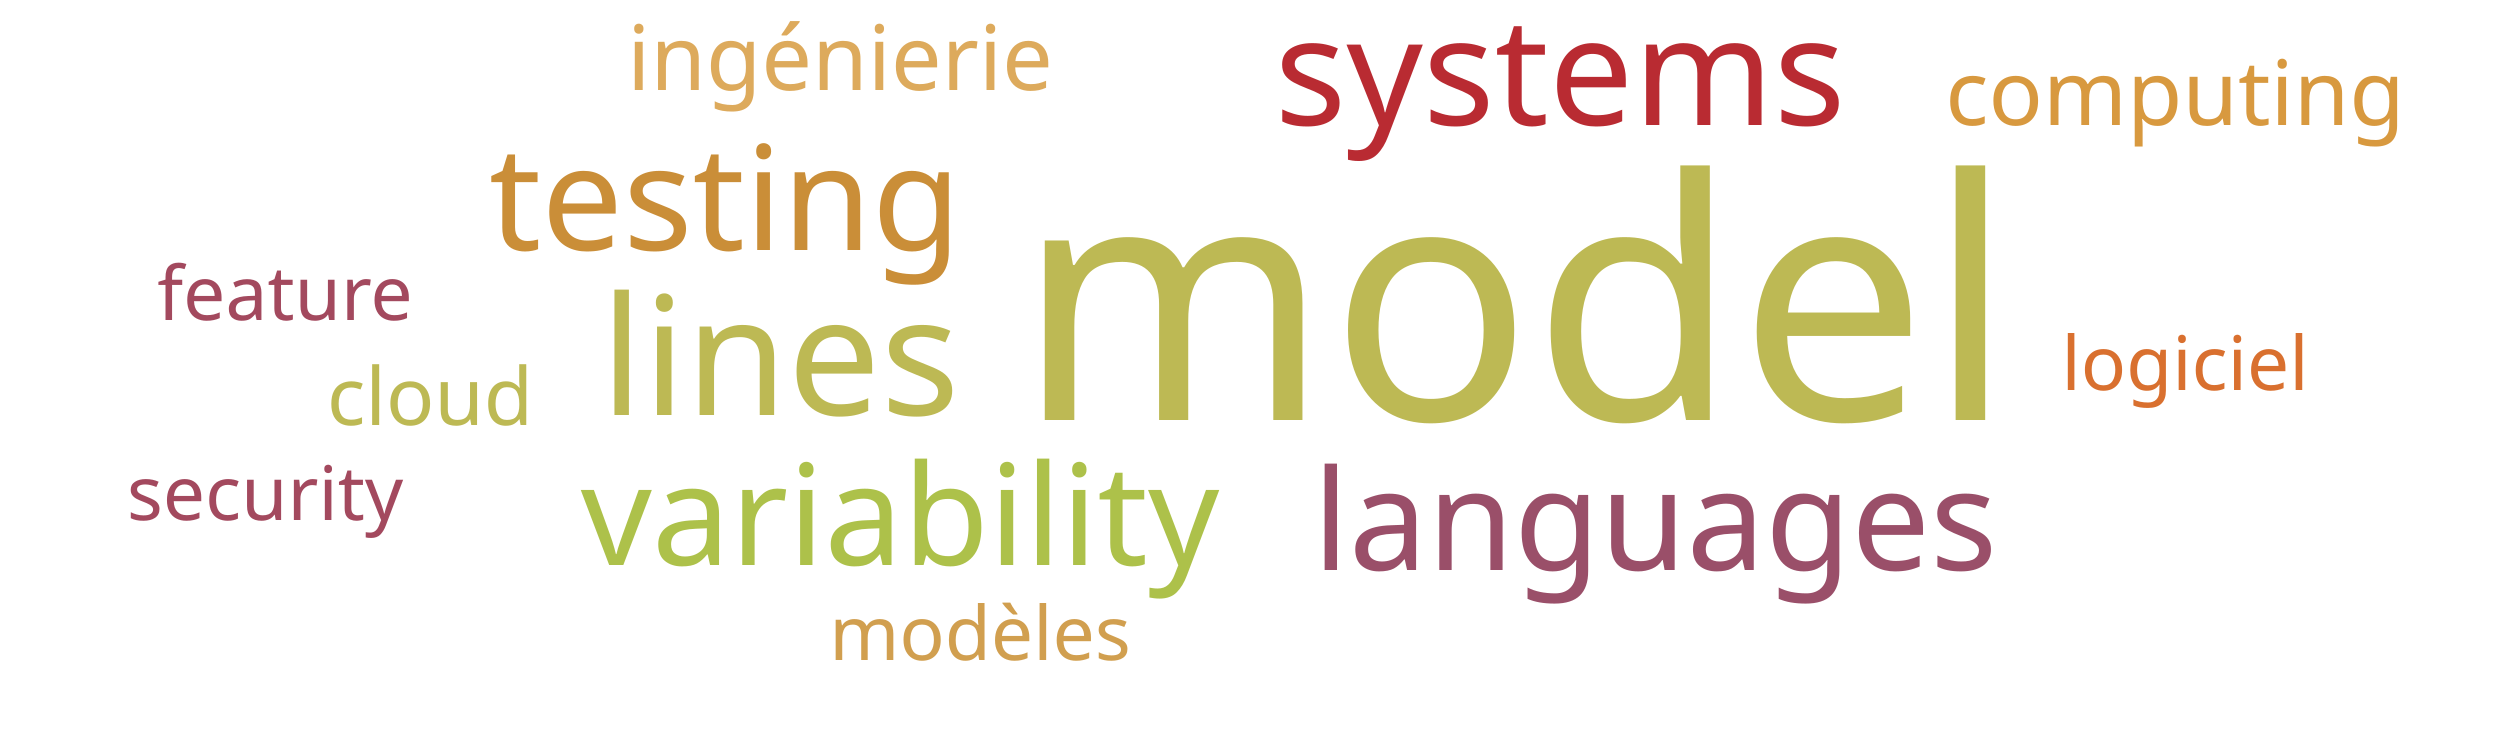
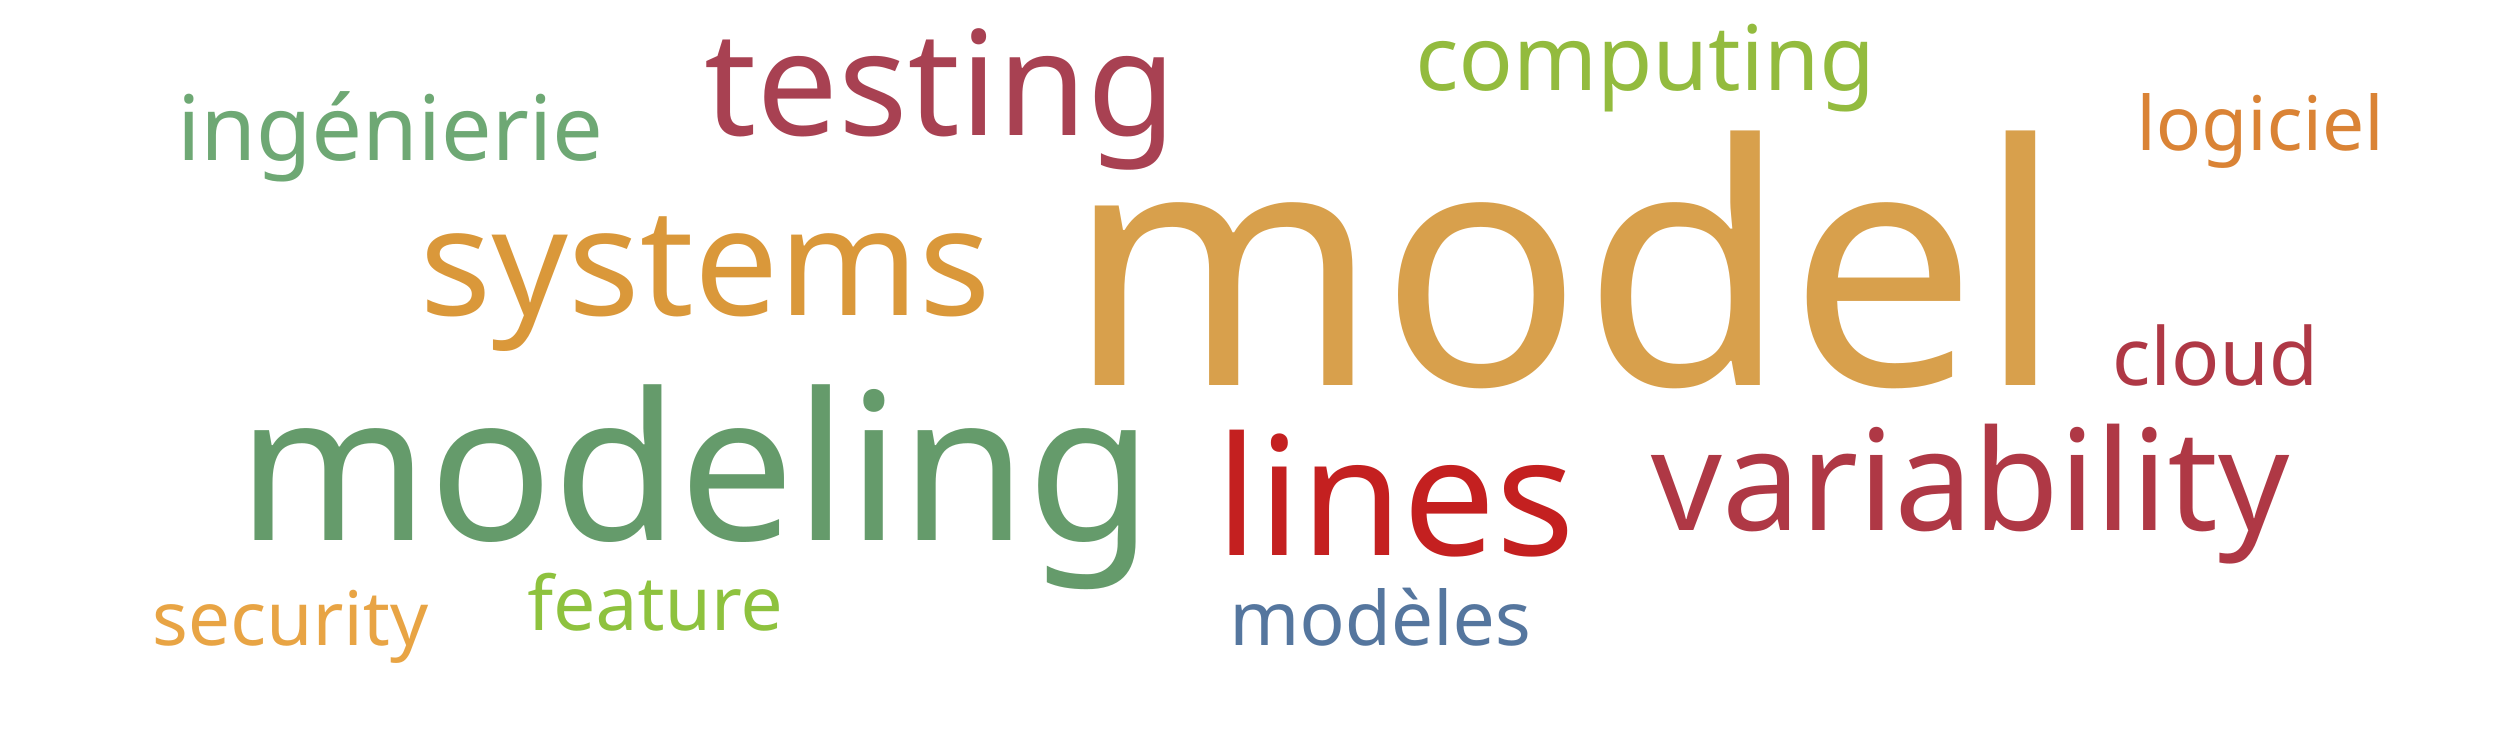
<svg xmlns="http://www.w3.org/2000/svg" width="500" height="150">
  <g transform="translate(250, 75)">
-     <text text-anchor="middle" style="font-family: Impact; font-size: 67px; fill: #bdb954" transform="translate(53,9)rotate(0)">model</text>
-     <text text-anchor="middle" style="font-family: Impact; font-size: 33px; fill: #bdb954" transform="translate(-94,8)rotate(0)">lines</text>
-     <text text-anchor="middle" style="font-family: Impact; font-size: 30px; fill: #b92b32" transform="translate(62,-50)rotate(0)">systems</text>
-     <text text-anchor="middle" style="font-family: Impact; font-size: 29px; fill: #ca8e38" transform="translate(-105,-25)rotate(0)">testing</text>
-     <text text-anchor="middle" style="font-family: Impact; font-size: 28px; fill: #adc14a" transform="translate(-70,38)rotate(0)">variability</text>
-     <text text-anchor="middle" style="font-family: Impact; font-size: 28px; fill: #9a4f69" transform="translate(81,39)rotate(0)">languages</text>
-     <text text-anchor="middle" style="font-family: Impact; font-size: 18px; fill: #d8993f" transform="translate(185,-50)rotate(0)">computing</text>
-     <text text-anchor="middle" style="font-family: Impact; font-size: 18px; fill: #ddaa5c" transform="translate(-82,-57)rotate(0)">ingénierie</text>
-     <text text-anchor="middle" style="font-family: Impact; font-size: 16px; fill: #bdb954" transform="translate(-164,10)rotate(0)">cloud</text>
-     <text text-anchor="middle" style="font-family: Impact; font-size: 15px; fill: #a3495e" transform="translate(-193,-11)rotate(0)">feature</text>
-     <text text-anchor="middle" style="font-family: Impact; font-size: 15px; fill: #a3495e" transform="translate(-197,29)rotate(0)">security</text>
-     <text text-anchor="middle" style="font-family: Impact; font-size: 15px; fill: #d19f4f" transform="translate(-54,57)rotate(0)">modèles</text>
-     <text text-anchor="middle" style="font-family: Impact; font-size: 15px; fill: #d9702f" transform="translate(187,3)rotate(0)">logiciel</text>
+     <text text-anchor="middle" style="font-family: Impact; font-size: 67px; fill: #d8a04c" transform="translate(63,2)rotate(0)">model</text>
+     <text text-anchor="middle" style="font-family: Impact; font-size: 41px; fill: #659b6b" transform="translate(-111,33)rotate(0)">modeling</text>
+     <text text-anchor="middle" style="font-family: Impact; font-size: 33px; fill: #c42020" transform="translate(29,36)rotate(0)">lines</text>
+     <text text-anchor="middle" style="font-family: Impact; font-size: 30px; fill: #da983a" transform="translate(-109,-12)rotate(0)">systems</text>
+     <text text-anchor="middle" style="font-family: Impact; font-size: 29px; fill: #a84152" transform="translate(-62,-48)rotate(0)">testing</text>
+     <text text-anchor="middle" style="font-family: Impact; font-size: 28px; fill: #af3845" transform="translate(144,31)rotate(0)">variability</text>
+     <text text-anchor="middle" style="font-family: Impact; font-size: 18px; fill: #93bb3e" transform="translate(79,-57)rotate(0)">computing</text>
+     <text text-anchor="middle" style="font-family: Impact; font-size: 18px; fill: #6ea874" transform="translate(-172,-43)rotate(0)">ingénierie</text>
+     <text text-anchor="middle" style="font-family: Impact; font-size: 16px; fill: #af3845" transform="translate(193,2)rotate(0)">cloud</text>
+     <text text-anchor="middle" style="font-family: Impact; font-size: 15px; fill: #8ec23e" transform="translate(-119,51)rotate(0)">feature</text>
+     <text text-anchor="middle" style="font-family: Impact; font-size: 15px; fill: #e8a444" transform="translate(-192,54)rotate(0)">security</text>
+     <text text-anchor="middle" style="font-family: Impact; font-size: 15px; fill: #55769e" transform="translate(26,54)rotate(0)">modèles</text>
+     <text text-anchor="middle" style="font-family: Impact; font-size: 15px; fill: #da8335" transform="translate(202,-45)rotate(0)">logiciel</text>
  </g>
</svg>
